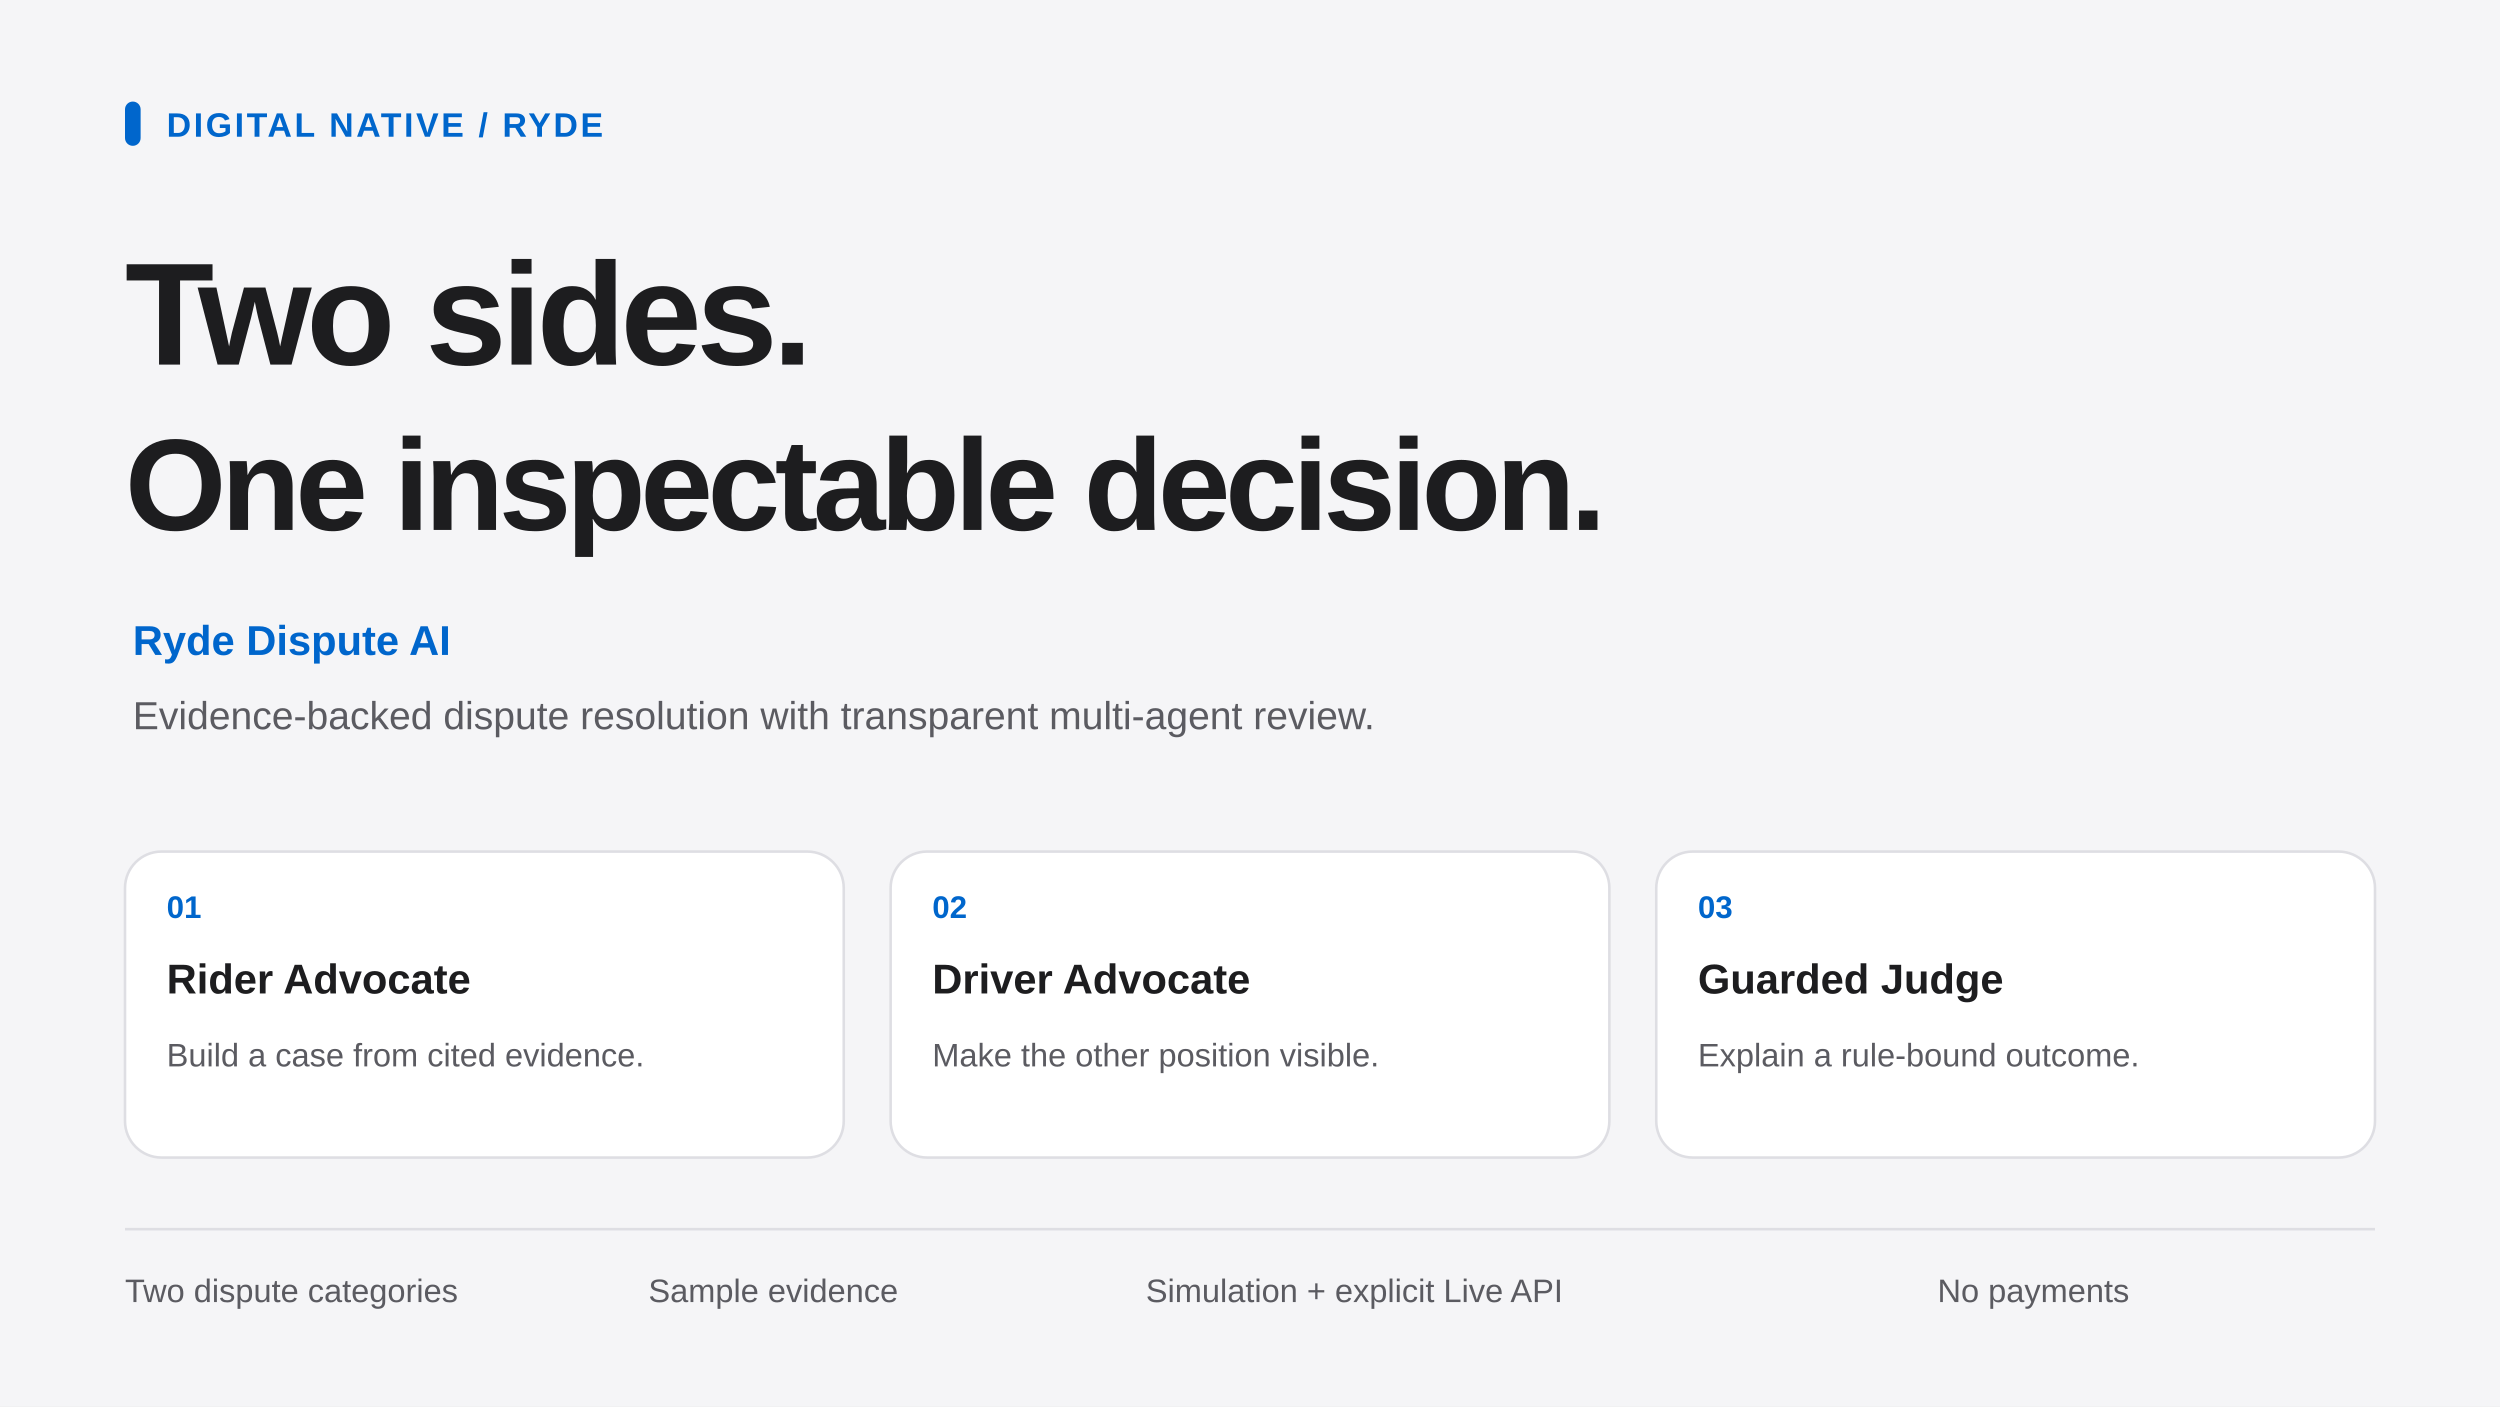
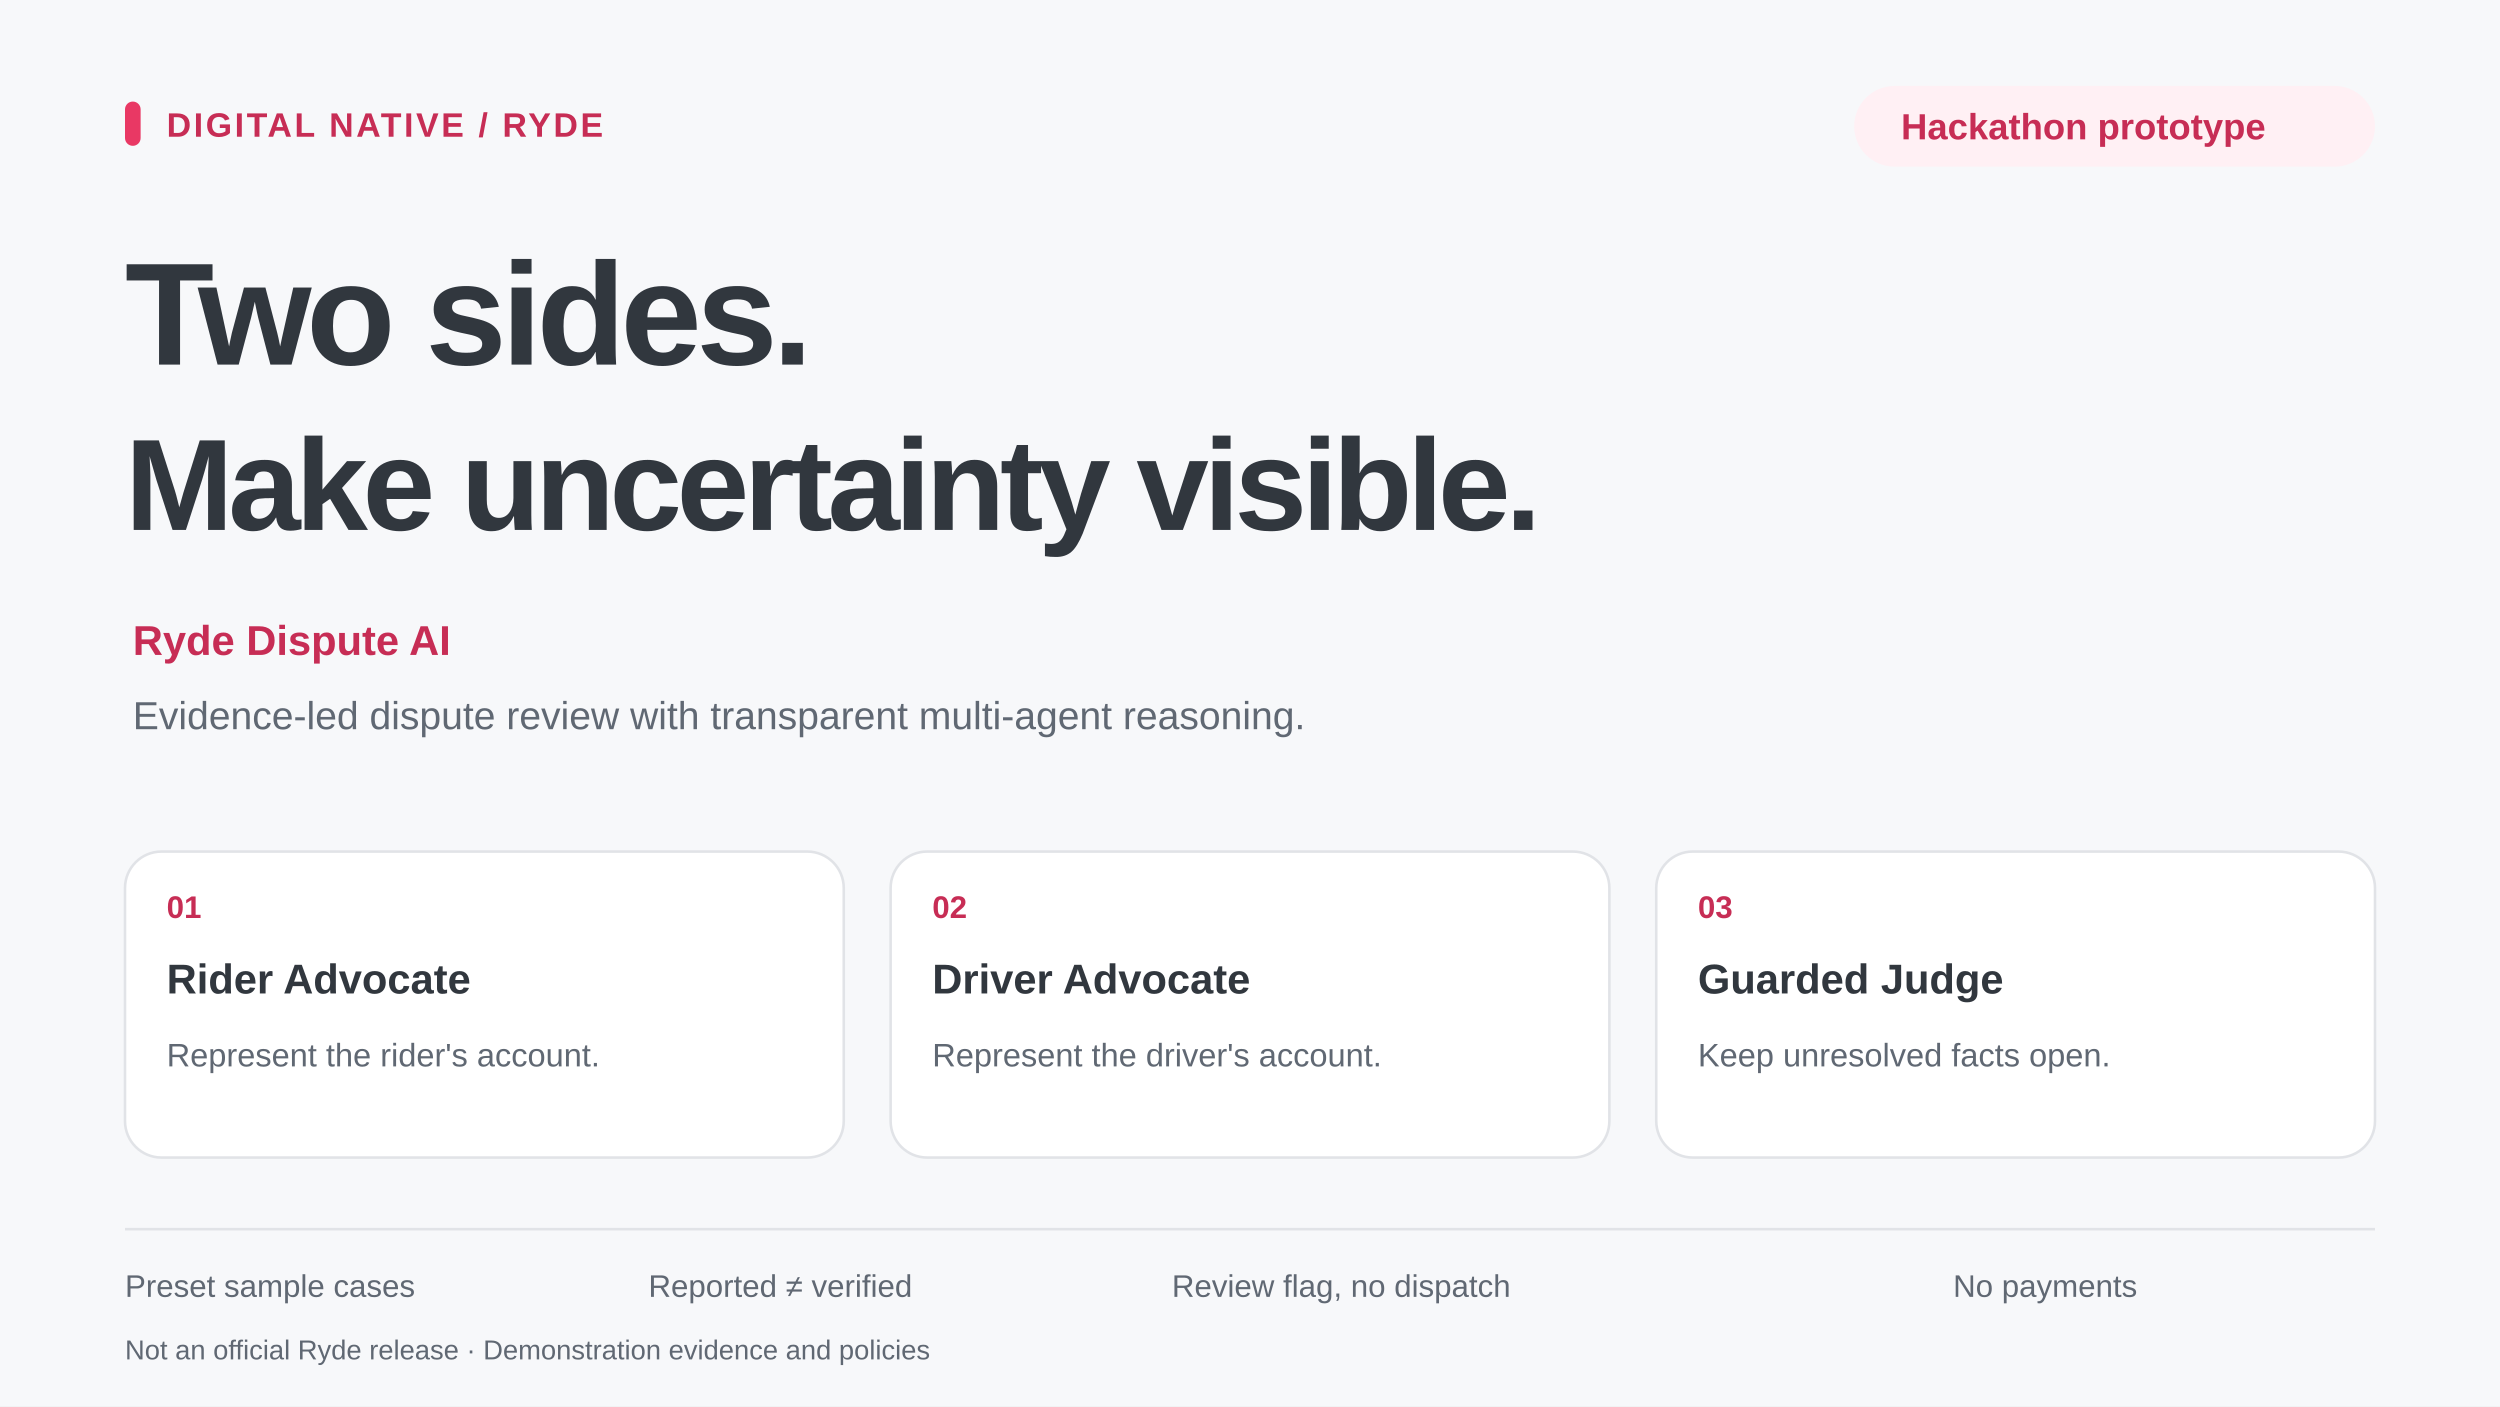
<svg xmlns="http://www.w3.org/2000/svg" width="1920" height="1080" viewBox="0 0 1920 1080" role="img" aria-labelledby="title desc">
-   <rect width="1920" height="1080" fill="#f5f5f7" />
+   <rect width="1920" height="1080" fill="#f7f8fa" />
  <g font-family="-apple-system, BlinkMacSystemFont, 'Helvetica Neue', Arial, sans-serif">
-     <rect x="96" y="78" width="12" height="34" rx="6" fill="#0066cc" />
-     <text x="128" y="105" fill="#0066cc" font-size="26" font-weight="600" letter-spacing="2">DIGITAL NATIVE / RYDE</text>
-     <text x="96" y="280" fill="#1d1d1f" font-size="112" font-weight="700" letter-spacing="-4">Two sides.</text>
-     <text x="96" y="407" fill="#1d1d1f" font-size="100" font-weight="700" letter-spacing="-4">One inspectable decision.</text>
-     <text x="102" y="503" fill="#0066cc" font-size="32" font-weight="600">Ryde Dispute AI</text>
-     <text x="102" y="560" fill="#5b5b61" font-size="30">Evidence-backed dispute resolution with transparent multi-agent review.</text>
-     <g fill="#ffffff" stroke="#dedee3" stroke-width="2">
+     <rect x="96" y="78" width="12" height="34" rx="6" fill="#E93864" />
+     <text x="128" y="105" fill="#C72D55" font-size="26" font-weight="600" letter-spacing="2">DIGITAL NATIVE / RYDE</text>
+     <rect x="1424" y="66" width="400" height="62" rx="31" fill="#fff0f4" />
+     <text x="1460" y="107" fill="#C72D55" font-size="28" font-weight="600">Hackathon prototype</text>
+     <text x="96" y="280" fill="#31373E" font-size="112" font-weight="700" letter-spacing="-4">Two sides.</text>
+     <text x="96" y="407" fill="#31373E" font-size="100" font-weight="700" letter-spacing="-4">Make uncertainty visible.</text>
+     <text x="102" y="503" fill="#C72D55" font-size="32" font-weight="600">Ryde Dispute AI</text>
+     <text x="102" y="560" fill="#606873" font-size="30">Evidence-led dispute review with transparent multi-agent reasoning.</text>
+     <g fill="#ffffff" stroke="#e1e3e7" stroke-width="2">
      <rect x="96" y="654" width="552" height="235" rx="28" />
      <rect x="684" y="654" width="552" height="235" rx="28" />
      <rect x="1272" y="654" width="552" height="235" rx="28" />
    </g>
-     <g fill="#0066cc" font-size="24" font-weight="600">
+     <g fill="#C72D55" font-size="24" font-weight="600">
      <text x="128" y="705">01</text>
      <text x="716" y="705">02</text>
      <text x="1304" y="705">03</text>
    </g>
-     <g fill="#1d1d1f" font-size="32" font-weight="600">
+     <g fill="#31373E" font-size="32" font-weight="600">
      <text x="128" y="763">Rider Advocate</text>
      <text x="716" y="763">Driver Advocate</text>
      <text x="1304" y="763">Guarded Judge</text>
    </g>
-     <g fill="#5b5b61" font-size="25">
-       <text x="128" y="819">Build a case from cited evidence.</text>
-       <text x="716" y="819">Make the other position visible.</text>
-       <text x="1304" y="819">Explain a rule-bound outcome.</text>
+     <g fill="#606873" font-size="25">
+       <text x="128" y="819">Represent the rider's account.</text>
+       <text x="716" y="819">Represent the driver's account.</text>
+       <text x="1304" y="819">Keep unresolved facts open.</text>
    </g>
-     <path d="M96 944H1824" stroke="#dedee3" stroke-width="2" />
-     <text x="96" y="1000" fill="#5b5b61" font-size="25">Two dispute categories</text>
-     <text x="498" y="1000" fill="#5b5b61" font-size="25">Sample evidence</text>
-     <text x="880" y="1000" fill="#5b5b61" font-size="25">Simulation + explicit Live API</text>
-     <text x="1488" y="1000" fill="#5b5b61" font-size="25">No payments</text>
+     <path d="M96 944H1824" stroke="#e1e3e7" stroke-width="2" />
+     <text x="96" y="996" fill="#606873" font-size="24">Preset sample cases</text>
+     <text x="498" y="996" fill="#606873" font-size="24">Reported ≠ verified</text>
+     <text x="900" y="996" fill="#606873" font-size="24">Review flag, no dispatch</text>
+     <text x="1500" y="996" fill="#606873" font-size="24">No payments</text>
+     <text x="96" y="1044" fill="#606873" font-size="21">Not an official Ryde release · Demonstration evidence and policies</text>
  </g>
</svg>
